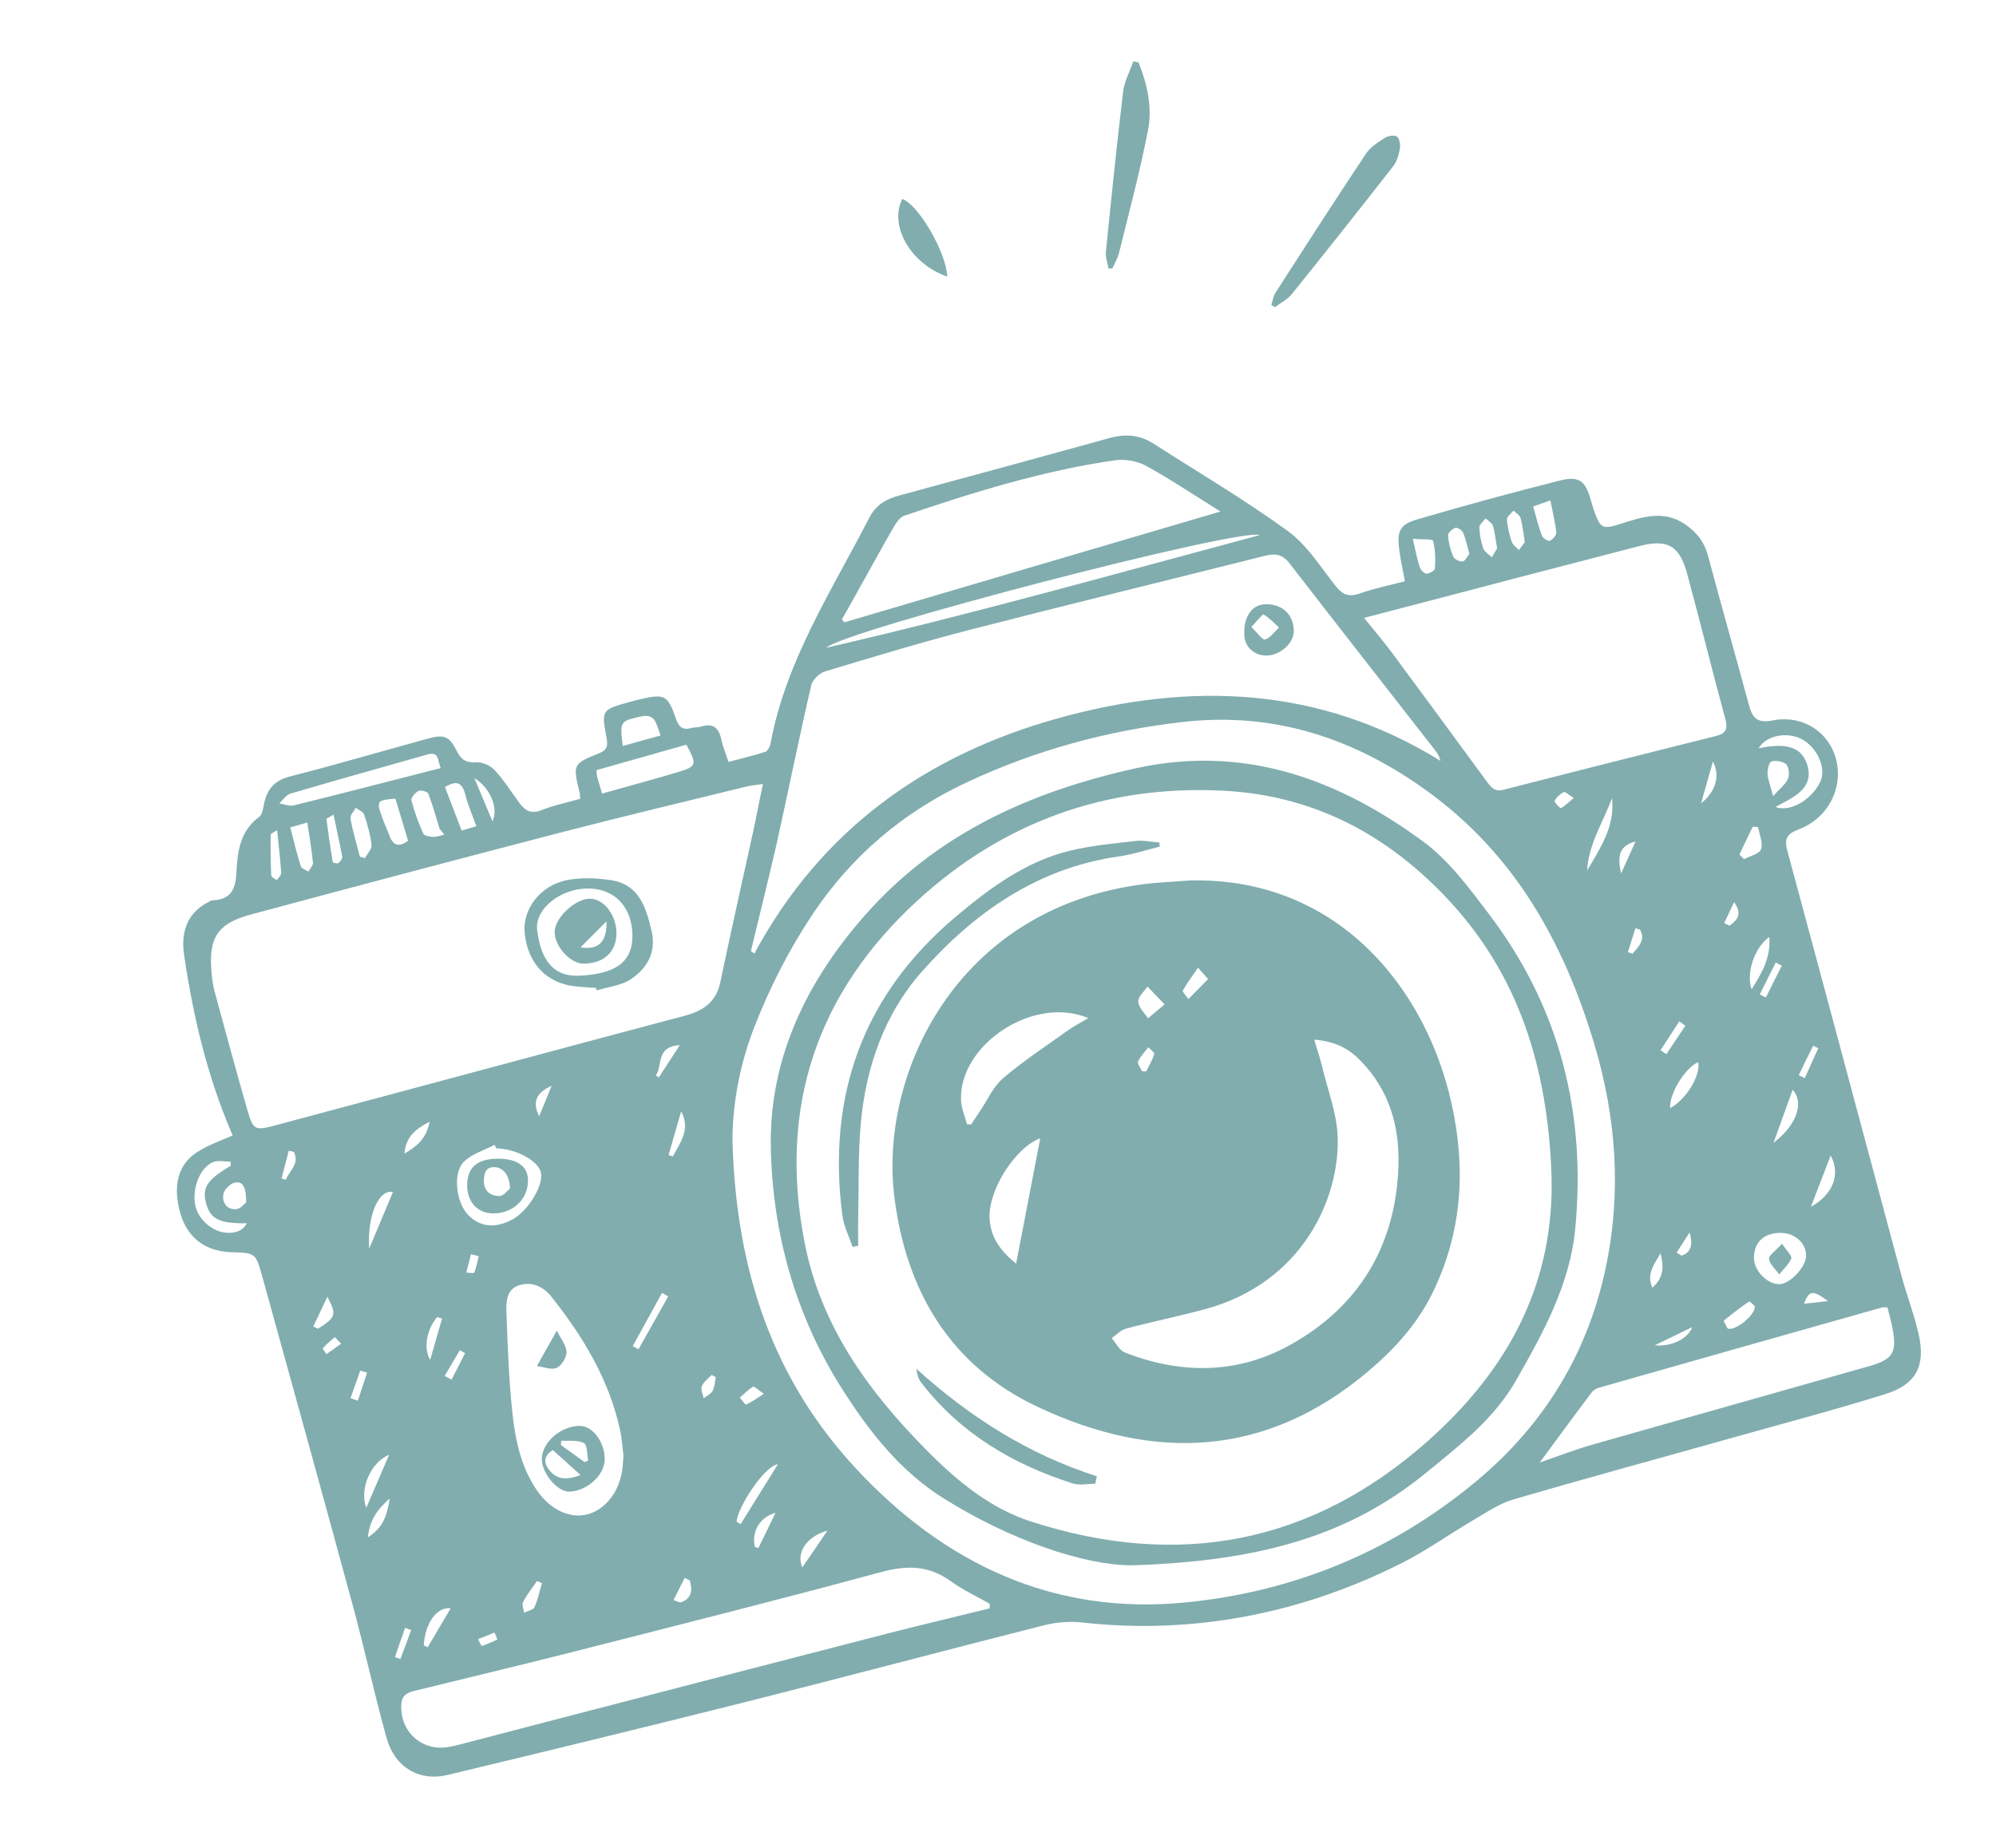
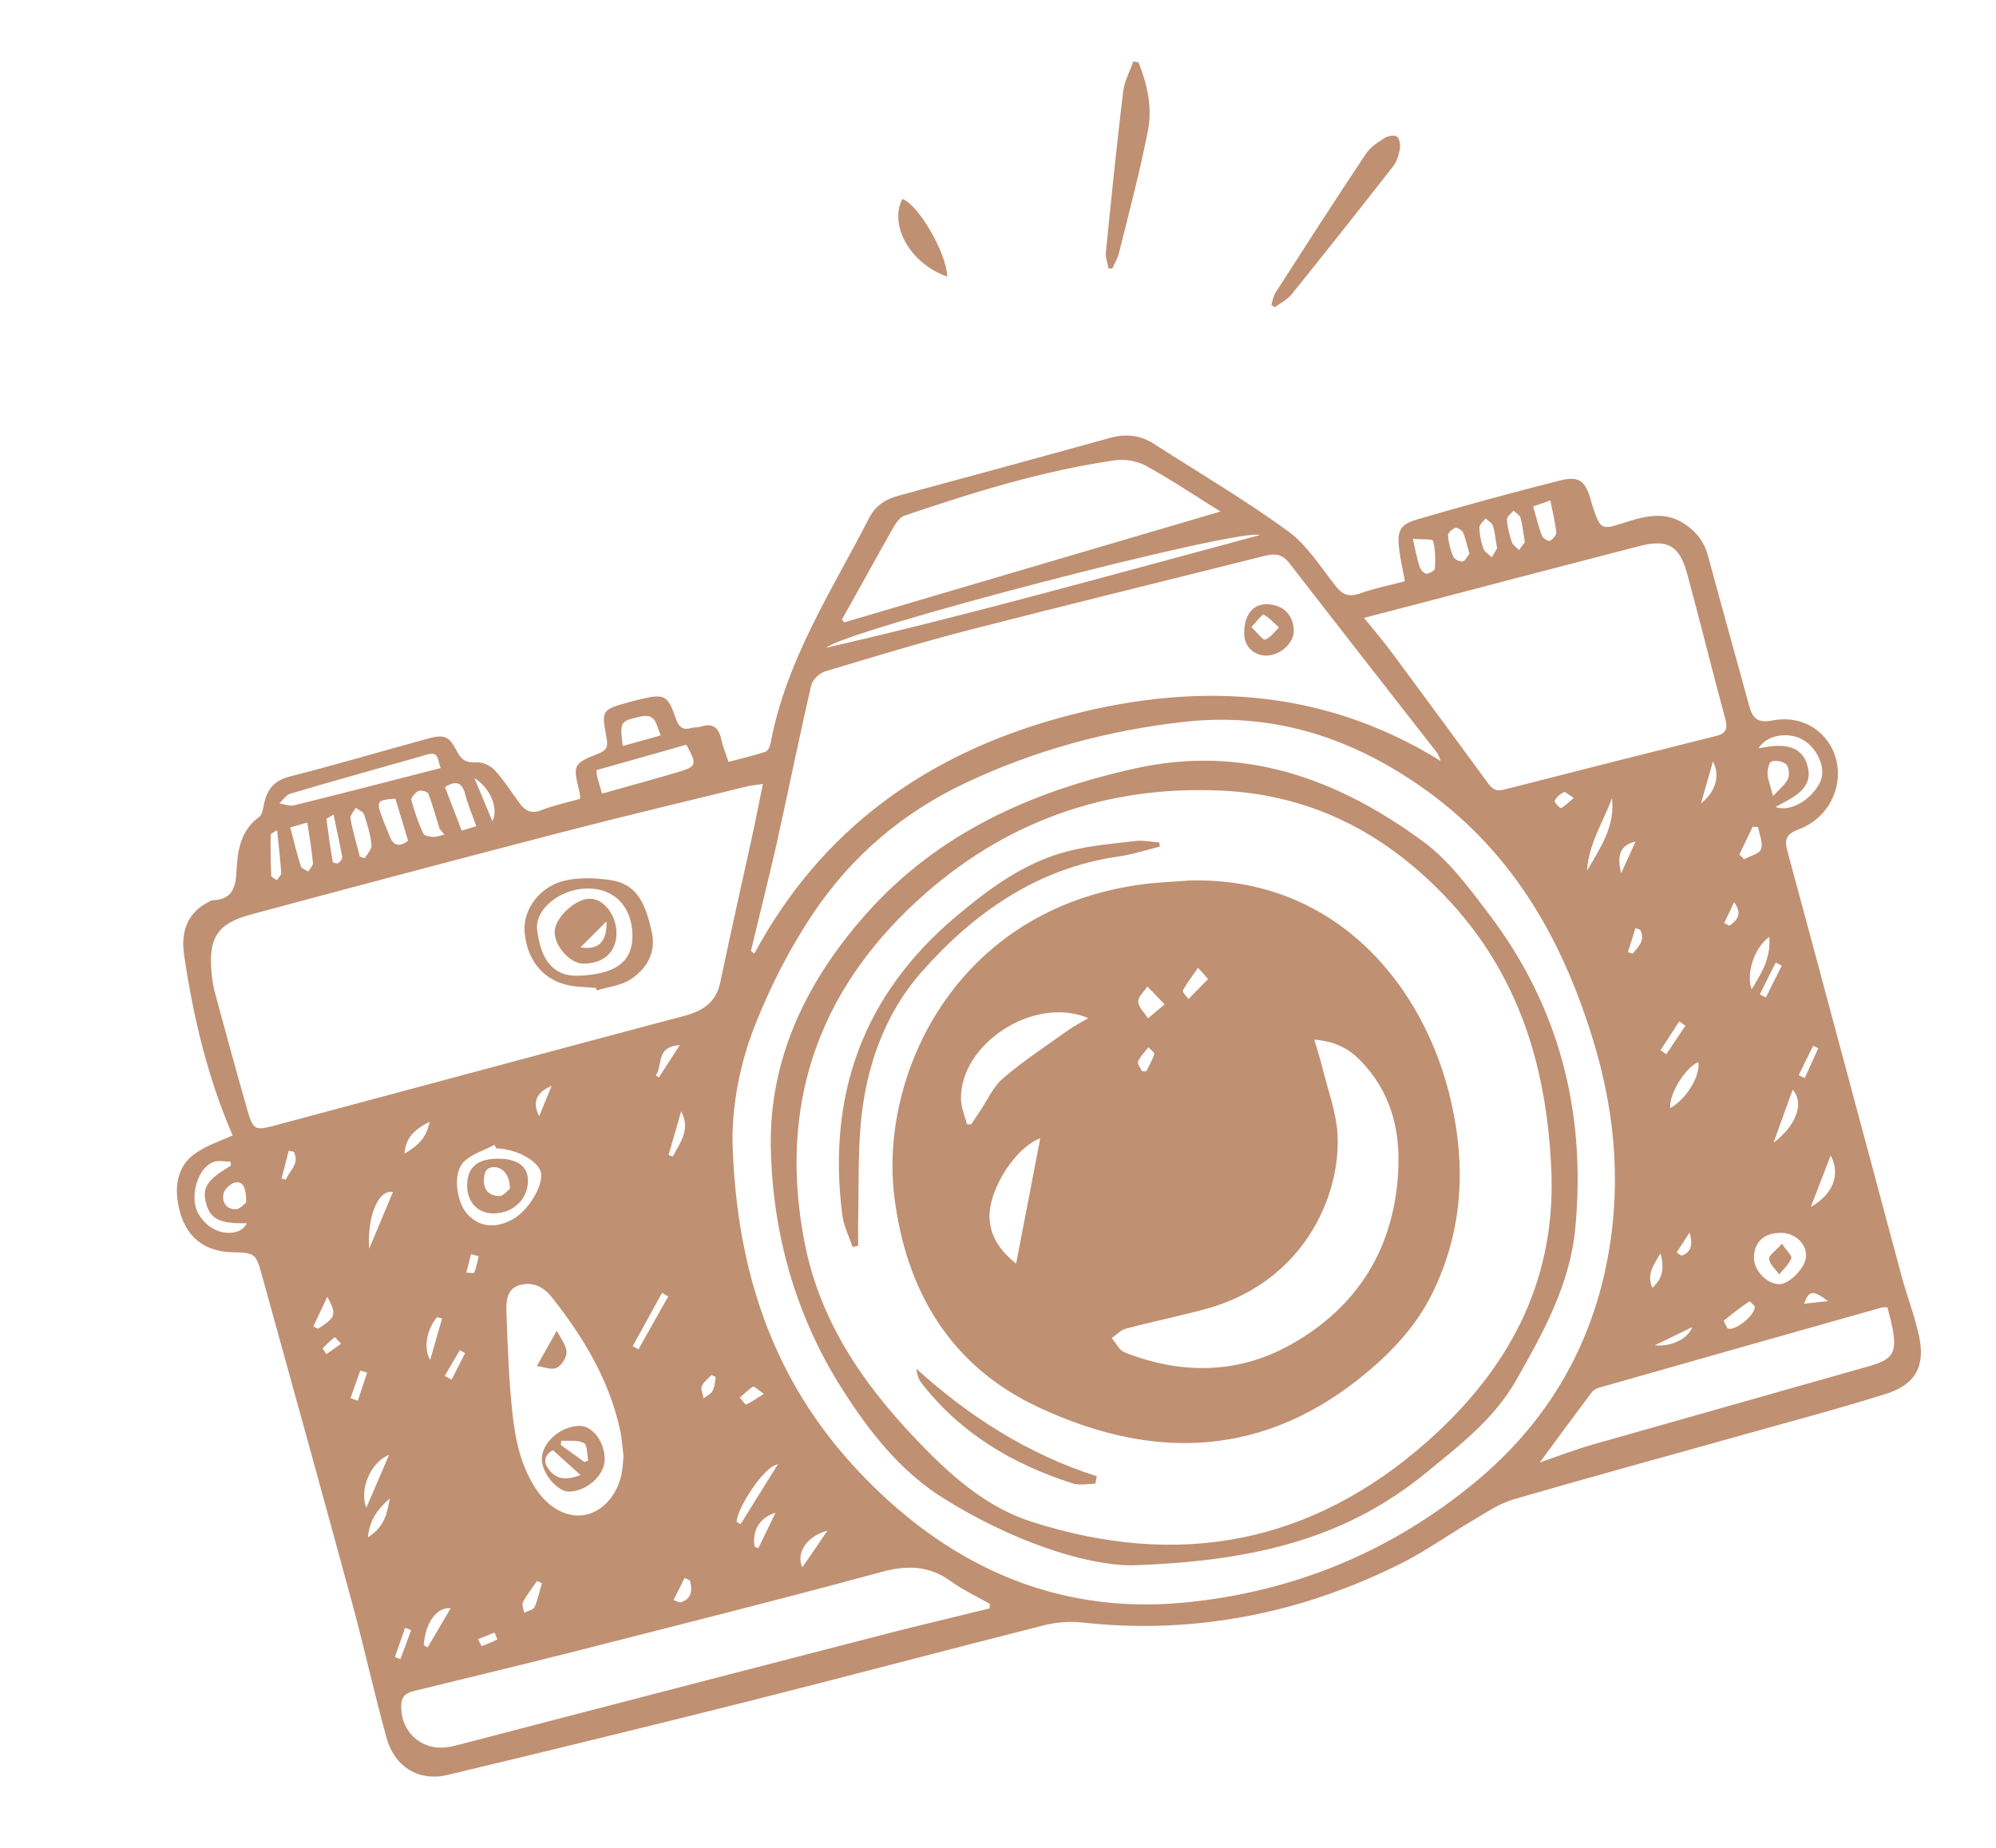
<svg xmlns="http://www.w3.org/2000/svg" version="1.1" x="0px" y="0px" viewBox="0 0 174.32 161.41" style="enable-background:new 0 0 174.32 161.41;" xml:space="preserve">
  <style type="text/css">
- 	.st0{fill:#81ADAE;}
+ 	.st0{fill:#C09072;}
</style>
  <g id="Capa_2">
</g>
  <g id="Capa_1">
    <g>
      <path class="st0" d="M20.32,99.18c-2.23-5.16-3.45-10.4-4.24-15.75c-0.34-2.27,0.46-3.81,2.15-4.65c0.11-0.05,0.22-0.14,0.33-0.14    c1.71-0.06,2.03-1.08,2.1-2.59c0.08-1.74,0.35-3.51,1.97-4.69c0.29-0.21,0.35-0.78,0.44-1.2c0.28-1.24,0.9-1.99,2.23-2.33    c4.03-1.03,8.01-2.2,12.02-3.3c1.49-0.41,1.91-0.25,2.6,1.12c0.38,0.76,0.84,0.99,1.7,0.94c0.53-0.03,1.23,0.29,1.59,0.69    c0.81,0.88,1.45,1.9,2.16,2.87c0.5,0.68,1.04,0.97,1.93,0.61c1.07-0.42,2.21-0.66,3.36-0.98c-0.01-0.2,0.01-0.35-0.03-0.5    c-0.61-2.52-0.62-2.55,1.71-3.49c0.68-0.27,0.76-0.64,0.64-1.3c-0.47-2.48-0.45-2.49,2-3.17c0.31-0.09,0.62-0.17,0.93-0.24    c2.1-0.5,2.41-0.37,3.1,1.64c0.25,0.74,0.57,1.1,1.37,0.87c0.27-0.08,0.57-0.03,0.83-0.12c1.04-0.33,1.56,0.08,1.78,1.1    c0.13,0.62,0.38,1.21,0.63,1.98c1.1-0.29,2.18-0.54,3.22-0.88c0.22-0.07,0.41-0.47,0.46-0.75c1.34-7.23,5.33-13.3,8.61-19.68    c0.59-1.14,1.48-1.66,2.66-1.97c6.13-1.65,12.26-3.33,18.38-5.02c1.35-0.37,2.61-0.26,3.79,0.5c3.93,2.52,7.97,4.9,11.75,7.65    c1.66,1.21,2.84,3.12,4.15,4.78c0.61,0.77,1.16,1,2.12,0.66c1.23-0.44,2.53-0.7,3.94-1.07c-0.17-0.91-0.38-1.83-0.5-2.76    c-0.2-1.63,0.04-2.19,1.57-2.64c4.14-1.21,8.3-2.35,12.48-3.4c1.68-0.42,2.21,0.05,2.68,1.7c0.09,0.31,0.17,0.62,0.28,0.92    c0.55,1.58,0.76,1.67,2.32,1.17c1.88-0.6,3.75-1.24,5.63,0.03c1,0.68,1.68,1.53,2,2.73c1.16,4.32,2.38,8.63,3.55,12.94    c0.3,1.12,0.6,1.76,2.1,1.47c2.66-0.52,4.95,1.04,5.55,3.42c0.63,2.48-0.71,5.13-3.26,6.09c-1.05,0.4-1.29,0.82-1,1.89    c3.35,12.38,6.65,24.78,9.98,37.16c0.47,1.73,1.13,3.42,1.51,5.17c0.58,2.66-0.28,4.28-2.9,5.1c-4.27,1.34-8.6,2.48-12.9,3.69    c-6.54,1.84-13.09,3.62-19.61,5.52c-1.26,0.37-2.41,1.17-3.56,1.84c-2.06,1.21-4.02,2.62-6.15,3.7    c-5.61,2.83-11.53,4.65-17.83,5.28c-3.41,0.34-6.77,0.31-10.16-0.07c-1.09-0.12-2.25-0.02-3.32,0.25    c-8.6,2.18-17.17,4.46-25.77,6.63c-8.76,2.2-17.53,4.34-26.31,6.44c-2.5,0.6-4.62-0.7-5.32-3.24c-1.07-3.85-1.92-7.76-2.96-11.61    c-2.61-9.6-5.26-19.19-7.92-28.78c-0.55-1.98-0.61-1.97-2.65-2.03c-2.28-0.07-3.82-1.23-4.46-3.33c-0.72-2.42-0.24-4.37,1.49-5.44    C18.21,100,19.28,99.64,20.32,99.18z M63.97,99.61c0.31,11.69,3.72,21.06,10.79,28.67c7.7,8.28,17.2,12.81,28.68,11.7    c9.52-0.91,18.15-4.47,25.53-10.63c5.79-4.83,9.61-10.98,11.22-18.4c1.45-6.67,0.99-13.27-0.96-19.78    c-2.63-8.78-6.91-16.49-14.5-22.01c-6.39-4.65-13.4-7-21.38-6.1c-6.57,0.74-12.87,2.45-18.86,5.25    c-5.55,2.59-10.08,6.4-13.51,11.53c-2.1,3.15-3.78,6.47-5.15,9.99C64.55,93.17,63.97,96.6,63.97,99.61z M66.63,68.48    c-0.62,0.09-1.05,0.13-1.46,0.23c-5.35,1.31-10.71,2.59-16.05,3.97c-9.08,2.36-18.15,4.76-27.21,7.2    c-2.94,0.79-3.72,2.05-3.43,5.1c0.05,0.52,0.11,1.04,0.24,1.54c0.94,3.47,1.88,6.94,2.87,10.39c0.53,1.84,0.66,1.87,2.56,1.36    c6.13-1.64,12.26-3.29,18.39-4.93c5.74-1.54,11.49-3.09,17.24-4.61c1.57-0.42,2.75-1.15,3.12-2.9c0.95-4.53,1.97-9.05,2.96-13.57    C66.11,71.04,66.34,69.85,66.63,68.48z M65.58,83.07c0.1,0.08,0.2,0.15,0.3,0.23c5.82-10.83,14.99-17.36,26.56-20.57    c11.54-3.2,22.81-2.8,33.37,3.73c-0.11-0.37-0.23-0.62-0.4-0.83c-4.27-5.48-8.56-10.95-12.81-16.45c-0.6-0.77-1.23-0.85-2.09-0.64    c-8.6,2.16-17.21,4.26-25.8,6.47c-4.25,1.1-8.46,2.37-12.66,3.64c-0.49,0.15-1.09,0.73-1.2,1.2c-1.07,4.63-2.01,9.29-3.04,13.93    C67.1,76.88,66.32,79.97,65.58,83.07z M119.13,53.97c0.95,1.18,1.78,2.15,2.53,3.17c2.74,3.69,5.45,7.4,8.17,11.1    c0.36,0.49,0.67,0.95,1.45,0.75c6.19-1.59,12.38-3.15,18.58-4.7c0.83-0.21,1.06-0.58,0.83-1.45c-1.15-4.24-2.2-8.51-3.35-12.75    c-0.67-2.46-1.73-3.02-4.17-2.39c-3.48,0.91-6.96,1.81-10.43,2.71C128.26,51.59,123.78,52.76,119.13,53.97z M86.43,140.49    c0-0.13,0.01-0.27,0.01-0.4c-1.14-0.65-2.35-1.21-3.4-1.97c-1.91-1.38-3.8-1.42-6.06-0.81c-9.02,2.45-18.09,4.72-27.14,7.03    c-4.45,1.13-8.92,2.19-13.38,3.29c-0.66,0.16-1.34,0.28-1.41,1.2c-0.16,2.36,1.72,4.14,4.05,3.78c0.32-0.05,0.63-0.12,0.94-0.2    c3.6-0.94,7.19-1.88,10.78-2.81c9.01-2.34,18.01-4.68,27.02-7C80.7,141.87,83.57,141.2,86.43,140.49z M106.59,44.68    c-2.3-1.43-4.35-2.81-6.5-3.99c-0.78-0.43-1.87-0.61-2.75-0.48c-6.3,0.91-12.36,2.8-18.37,4.84c-0.38,0.13-0.7,0.61-0.93,1    c-1.27,2.22-2.49,4.46-3.74,6.69c-0.25,0.45-0.52,0.9-0.77,1.36c0.07,0.09,0.14,0.18,0.21,0.26    C84.58,51.16,95.43,47.96,106.59,44.68z M134.47,127.75c1.59-0.55,3.07-1.12,4.59-1.56c8.06-2.3,16.13-4.56,24.19-6.86    c2.11-0.6,2.44-1.21,2.01-3.41c-0.11-0.58-0.28-1.14-0.42-1.72c-0.23,0-0.35-0.03-0.46,0c-8.22,2.32-16.44,4.65-24.65,6.99    c-0.26,0.07-0.55,0.21-0.7,0.41C137.52,123.6,136.04,125.62,134.47,127.75z M54.45,127.17c-0.08-0.65-0.12-1.45-0.29-2.23    c-0.95-4.4-3.21-8.14-5.96-11.62c-0.74-0.94-1.71-1.4-2.84-1.06c-1.15,0.34-1.16,1.48-1.13,2.41c0.11,2.95,0.21,5.91,0.53,8.84    c0.26,2.33,0.75,4.66,2.13,6.67c1.15,1.67,2.83,2.48,4.36,2.11c1.57-0.38,2.83-1.95,3.09-3.89    C54.4,128.04,54.41,127.68,54.45,127.17z M72.16,56.58c12.62-2.9,25.09-6.42,37.86-9.84C108.42,46.05,73.78,55.05,72.16,56.58z     M38.49,67.09c-0.28-0.62-0.11-1.49-1.15-1.19c-3.99,1.13-7.99,2.25-11.97,3.42c-0.38,0.11-0.65,0.56-0.98,0.85    c0.42,0.07,0.88,0.27,1.26,0.18C29.87,69.31,34.08,68.22,38.49,67.09z M52.58,69.32c2.3-0.65,4.5-1.24,6.67-1.89    c1.6-0.48,1.64-0.66,0.69-2.38c-2.59,0.73-5.21,1.48-7.85,2.22c0.03,0.31,0.03,0.47,0.07,0.62C52.28,68.3,52.41,68.72,52.58,69.32    z M43.35,100.31c-0.05-0.1-0.11-0.21-0.16-0.31c-0.91,0.48-1.98,0.79-2.68,1.48c-0.98,0.96-0.68,3.48,0.31,4.57    c1.03,1.13,2.41,1.29,3.93,0.47c1.38-0.74,2.74-2.99,2.49-4.11C47,101.39,45.09,100.35,43.35,100.31z M155.54,107.69    c-1.45-0.01-2.32,0.77-2.36,2.12c-0.04,1.14,1.15,2.39,2.24,2.36c0.91-0.03,2.28-1.47,2.31-2.44    C157.77,108.62,156.78,107.7,155.54,107.69z M153.59,65.36c1.85-0.37,3.72-0.46,4.27,1.54c0.56,2.03-1.29,2.76-2.8,3.59    c1.31,0.49,3.21-0.67,3.93-2.24c0.53-1.16-0.3-3-1.66-3.7C156.1,63.92,154.27,64.2,153.59,65.36z M20.16,101.82    c-0.01-0.12-0.02-0.23-0.03-0.35c-0.5,0-1.06-0.14-1.5,0.03c-1.14,0.45-1.85,2.23-1.59,3.71c0.22,1.26,1.48,2.39,2.74,2.47    c0.88,0.05,1.46-0.22,1.78-0.83c-2.38,0.04-3.17-0.35-3.56-1.73C17.63,103.74,18.08,103.05,20.16,101.82z M38.81,72.9    c-0.14-0.17-0.28-0.34-0.42-0.51c-0.32-1.03-0.6-2.06-0.98-3.06c-0.07-0.18-0.65-0.34-0.86-0.24c-0.29,0.14-0.68,0.6-0.62,0.82    c0.26,1,0.62,1.97,1.04,2.91c0.09,0.19,0.58,0.27,0.89,0.28C38.17,73.11,38.49,72.97,38.81,72.9z M54.39,65.16    c1.13-0.32,2.17-0.61,3.31-0.92c-0.4-0.96-0.41-1.96-1.76-1.65C54.16,63,54.12,62.99,54.39,65.16z M34.53,69.76    c-1.58,0.12-1.66,0.22-1.21,1.49c0.21,0.6,0.48,1.18,0.71,1.78c0.32,0.85,0.83,0.98,1.61,0.41    C35.28,72.22,34.91,71.01,34.53,69.76z M38.86,68.75c0.48,1.25,0.95,2.49,1.46,3.8c0.47-0.14,0.87-0.26,1.28-0.38    c-0.36-1.02-0.75-1.9-0.98-2.82C40.35,68.36,39.87,68.13,38.86,68.75z M31.43,74.83c0.15,0.04,0.3,0.09,0.44,0.13    c0.21-0.39,0.62-0.8,0.58-1.15c-0.1-0.9-0.36-1.8-0.65-2.66c-0.08-0.25-0.48-0.4-0.73-0.59c-0.17,0.32-0.52,0.67-0.46,0.95    C30.81,72.62,31.14,73.72,31.43,74.83z M25.35,72.27c0.31,1.18,0.57,2.3,0.92,3.39c0.06,0.21,0.43,0.32,0.66,0.47    c0.14-0.26,0.43-0.53,0.4-0.77c-0.11-1.14-0.3-2.27-0.49-3.51C26.29,72.01,25.89,72.12,25.35,72.27z M123.39,47.07    c0.24,1.05,0.37,1.76,0.59,2.44c0.08,0.25,0.38,0.59,0.6,0.6c0.25,0.01,0.73-0.28,0.74-0.46c0.04-0.81,0.05-1.65-0.17-2.41    C125.1,47.06,124.15,47.13,123.39,47.07z M64.34,132.93c0.11,0.07,0.23,0.13,0.34,0.2c1.09-1.74,2.17-3.48,3.26-5.23    C66.72,128.05,64.33,131.82,64.34,132.93z M140.78,69.72c-0.76,2.09-2.05,4.01-2.17,6.32C139.76,74.08,141.07,72.17,140.78,69.72z     M133.9,44.24c0.26,0.91,0.46,1.75,0.76,2.55c0.08,0.22,0.55,0.51,0.69,0.45c0.26-0.12,0.59-0.5,0.57-0.73    c-0.1-0.91-0.33-1.81-0.52-2.8C134.84,43.91,134.47,44.04,133.9,44.24z M145.87,96.8c1.42-0.81,2.65-2.83,2.45-4.03    C147.15,93.28,145.74,95.6,145.87,96.8z M29.13,71.15c-0.44,0.28-0.63,0.35-0.62,0.39c0.16,1.25,0.34,2.5,0.55,3.75    c0.01,0.07,0.39,0.17,0.49,0.1c0.17-0.12,0.36-0.38,0.34-0.55C29.67,73.67,29.41,72.5,29.13,71.15z M154.52,81.84    c-1.34,0.96-2.04,3.25-1.54,4.58C153.81,85.04,154.67,83.75,154.52,81.84z M156.56,95.19c-0.58,1.61-1.13,3.12-1.67,4.63    C156.92,98.28,157.59,96.31,156.56,95.19z M128.33,48.38c-0.21-0.73-0.32-1.33-0.56-1.87c-0.09-0.21-0.51-0.46-0.68-0.4    c-0.27,0.09-0.65,0.45-0.63,0.67c0.05,0.63,0.21,1.26,0.46,1.84c0.1,0.23,0.57,0.47,0.82,0.42    C127.98,48.98,128.16,48.58,128.33,48.38z M154.85,69.54c0.62-0.69,1.1-1.04,1.3-1.51c0.15-0.35,0.09-1.01-0.15-1.26    c-0.27-0.27-0.89-0.37-1.29-0.26c-0.21,0.06-0.36,0.72-0.34,1.1C154.4,68.13,154.62,68.64,154.85,69.54z M133.17,47.36    c-0.14-0.87-0.2-1.51-0.37-2.11c-0.07-0.26-0.4-0.44-0.62-0.65c-0.2,0.26-0.58,0.52-0.57,0.77c0.04,0.66,0.21,1.33,0.42,1.96    c0.09,0.28,0.41,0.48,0.62,0.72C132.86,47.77,133.06,47.5,133.17,47.36z M21.5,105.04c0.01-1.36-0.31-1.9-1-1.74    c-0.4,0.09-0.92,0.61-0.99,1c-0.13,0.72,0.28,1.38,1.13,1.32C20.99,105.59,21.32,105.16,21.5,105.04z M158.15,105.42    c1.94-1.08,2.62-2.85,1.73-4.49C159.29,102.46,158.78,103.79,158.15,105.42z M33.98,127.08c-1.61,0.63-2.62,3.02-1.99,4.63    C32.72,130.02,33.35,128.55,33.98,127.08z M34.32,104.12c-1.23-0.26-2.26,2.02-2.08,4.95C32.92,107.45,33.61,105.82,34.32,104.12z     M130.75,47.89c-0.14-0.79-0.19-1.39-0.36-1.95c-0.08-0.26-0.42-0.44-0.64-0.66c-0.2,0.27-0.56,0.54-0.55,0.8    c0.02,0.62,0.14,1.26,0.35,1.84c0.11,0.3,0.49,0.51,0.74,0.76C130.47,48.36,130.65,48.06,130.75,47.89z M153.26,114.11    c-0.1-0.09-0.44-0.47-0.49-0.43c-0.77,0.52-1.5,1.08-2.21,1.67c-0.05,0.04,0.19,0.44,0.3,0.66c0.01,0.03,0.07,0.04,0.1,0.05    C151.57,116.22,153.28,114.92,153.26,114.11z M151.91,74.64c0.14,0.14,0.28,0.27,0.41,0.41c0.52-0.28,1.34-0.46,1.48-0.88    c0.19-0.55-0.15-1.28-0.26-1.93c-0.16-0.01-0.31-0.02-0.47-0.03C152.69,73.01,152.3,73.82,151.91,74.64z M37.01,143.71    c0.11,0.06,0.23,0.12,0.34,0.18c0.65-1.1,1.3-2.2,2.01-3.41C38.08,140.34,37.11,141.9,37.01,143.71z M24.2,72.51    c-0.28,0.2-0.56,0.3-0.56,0.41c-0.02,1.19-0.01,2.38,0.05,3.57c0.01,0.14,0.32,0.26,0.49,0.39c0.13-0.21,0.39-0.43,0.38-0.63    C24.48,75.06,24.34,73.88,24.2,72.51z M58.36,113.24c-0.18-0.1-0.36-0.21-0.54-0.31c-0.85,1.55-1.71,3.1-2.56,4.65    c0.17,0.09,0.33,0.19,0.5,0.28C56.63,116.32,57.49,114.78,58.36,113.24z M72.26,133.7c-1.8,0.49-2.76,1.92-2.19,3.21    C70.88,135.74,71.57,134.72,72.26,133.7z M38.61,115.17c-0.15-0.04-0.29-0.08-0.44-0.12c-0.87,1.04-1.23,2.67-0.6,3.74    C37.96,117.42,38.28,116.29,38.61,115.17z M58.39,100.89c0.12,0.04,0.25,0.09,0.37,0.13c0.62-1.21,1.59-2.33,0.73-3.95    C59.12,98.34,58.76,99.61,58.39,100.89z M47.33,138.29c-0.14-0.06-0.28-0.13-0.43-0.19c-0.42,0.61-0.88,1.19-1.22,1.83    c-0.12,0.23,0.05,0.62,0.09,0.94c0.31-0.16,0.8-0.24,0.91-0.49C46.98,139.73,47.12,138.99,47.33,138.29z M32.13,134.28    c1.5-0.93,1.69-2.17,1.91-3.39C33.11,131.72,32.3,132.62,32.13,134.28z M43.01,71.74c0.57-1.2-0.27-3-1.58-3.77    C42,69.33,42.51,70.53,43.01,71.74z M27.36,115.87c0.14,0.06,0.28,0.12,0.42,0.19c1.56-1,1.64-1.21,0.81-2.79    C28.11,114.28,27.74,115.07,27.36,115.87z M65.91,135.1c0.11,0.04,0.21,0.09,0.32,0.13c0.46-0.95,0.93-1.91,1.5-3.09    C66.29,132.55,65.66,133.8,65.91,135.1z M35.32,100.77c1.14-0.68,1.92-1.33,2.2-2.79C36.21,98.66,35.45,99.33,35.32,100.77z     M148.56,70.17c1.27-1.01,1.7-2.38,1.04-3.66C149.28,67.64,148.95,68.77,148.56,70.17z M59.37,91.29    c-2.15,0.13-1.47,1.82-2.1,2.65c0.09,0.06,0.18,0.12,0.27,0.17C58.1,93.24,58.67,92.36,59.37,91.29z M60.25,138.05    c-0.15-0.07-0.31-0.15-0.46-0.22c-0.32,0.64-0.64,1.29-0.97,1.93c0.23,0.07,0.5,0.25,0.68,0.19    C60.45,139.6,60.47,138.86,60.25,138.05z M147.19,89.6c-0.18-0.13-0.36-0.26-0.53-0.39c-0.55,0.84-1.09,1.69-1.64,2.53    c0.17,0.11,0.34,0.23,0.51,0.34C146.08,91.26,146.64,90.43,147.19,89.6z M66.71,121.75c-0.5-0.35-0.84-0.68-0.94-0.63    c-0.42,0.26-0.78,0.63-1.16,0.96c0.19,0.21,0.47,0.63,0.55,0.6C65.62,122.49,66.03,122.18,66.71,121.75z M155.61,84.35    c-0.18-0.09-0.36-0.18-0.53-0.27c-0.46,0.93-0.93,1.86-1.39,2.78c0.18,0.09,0.36,0.18,0.53,0.27    C154.68,86.21,155.14,85.28,155.61,84.35z M145.02,109.47c-0.61,1.08-1.23,1.81-0.71,3.02    C145.23,111.64,145.36,110.8,145.02,109.47z M47.09,97.5c0.44-1.07,0.77-1.87,1.09-2.66C46.81,95.45,46.47,96.29,47.09,97.5z     M32.06,119.9c-0.2-0.06-0.4-0.12-0.6-0.18c-0.28,0.8-0.56,1.61-0.85,2.41c0.21,0.07,0.42,0.15,0.64,0.22    C31.52,121.53,31.79,120.71,32.06,119.9z M38.84,120.18c0.2,0.11,0.4,0.22,0.6,0.33c0.39-0.77,0.79-1.55,1.18-2.32    c-0.15-0.08-0.31-0.17-0.46-0.25C39.72,118.68,39.28,119.43,38.84,120.18z M144.52,117.51c1.36,0.15,2.88-0.52,3.27-1.59    C146.62,116.49,145.59,116.99,144.52,117.51z M62.51,120.29c-0.12-0.06-0.24-0.12-0.36-0.19c-0.3,0.32-0.7,0.6-0.86,0.99    c-0.11,0.28,0.1,0.69,0.16,1.05c0.27-0.21,0.64-0.38,0.78-0.65C62.43,121.14,62.43,120.7,62.51,120.29z M25.66,100.61    c-0.15-0.03-0.29-0.07-0.44-0.1c-0.21,0.81-0.42,1.62-0.63,2.43c0.13,0.03,0.25,0.07,0.38,0.1    C25.26,102.26,26.2,101.67,25.66,100.61z M157.09,93.92c0.18,0.08,0.35,0.16,0.53,0.25c0.39-0.87,0.79-1.74,1.18-2.61    c-0.15-0.07-0.3-0.14-0.45-0.21C157.92,92.21,157.5,93.06,157.09,93.92z M141.58,76.29c0.51-1.13,0.89-1.96,1.26-2.79    C141.41,73.86,141.23,74.78,141.58,76.29z M137.44,69.7c-0.44-0.27-0.75-0.58-0.87-0.51c-0.32,0.16-0.63,0.44-0.8,0.76    c-0.05,0.1,0.47,0.67,0.55,0.64C136.66,70.42,136.94,70.12,137.44,69.7z M142.17,83.17c0.14,0.04,0.27,0.09,0.41,0.13    c0.54-0.62,1.15-1.22,0.65-2.1c-0.13-0.04-0.27-0.08-0.4-0.12C142.61,81.78,142.39,82.48,142.17,83.17z M146.43,109.4    c0.14,0.09,0.27,0.19,0.41,0.28c0.89-0.27,1.01-1.01,0.72-2.02C147.18,108.24,146.8,108.82,146.43,109.4z M34.49,144.74    c0.16,0.06,0.32,0.12,0.48,0.18c0.31-0.84,0.63-1.68,0.94-2.53c-0.18-0.07-0.36-0.13-0.53-0.2    C35.08,143.04,34.78,143.89,34.49,144.74z M150.58,80.63c0.15,0.08,0.3,0.15,0.46,0.23c0.66-0.47,1.17-1,0.41-2.06    C151.16,79.41,150.87,80.02,150.58,80.63z M41.81,109.73c-0.22-0.06-0.44-0.12-0.67-0.18c-0.14,0.54-0.28,1.07-0.42,1.61    c0.24,0,0.66,0.08,0.7,0C41.6,110.69,41.69,110.2,41.81,109.73z M29.79,117.37c-0.28-0.29-0.53-0.58-0.55-0.57    c-0.37,0.3-0.73,0.62-1.05,0.97c-0.04,0.04,0.21,0.33,0.32,0.51C28.92,118,29.31,117.72,29.79,117.37z M159.65,113.65    c-1.32-0.99-1.64-0.96-2.1,0.23C158.23,113.8,158.84,113.74,159.65,113.65z M43.44,143.21c-0.08-0.2-0.17-0.41-0.25-0.61    c-0.48,0.19-0.96,0.39-1.44,0.58c0.11,0.21,0.29,0.61,0.33,0.6C42.54,143.62,42.99,143.41,43.44,143.21z" />
      <path class="st0" d="M111.03,26.63c0.12-0.36,0.17-0.76,0.37-1.07c2.61-4.06,5.22-8.12,7.9-12.14c0.38-0.57,1.04-0.99,1.63-1.37    c0.29-0.18,0.86-0.28,1.07-0.12c0.23,0.18,0.32,0.73,0.26,1.07c-0.1,0.54-0.27,1.12-0.6,1.54c-2.92,3.74-5.87,7.46-8.84,11.15    c-0.38,0.47-0.98,0.77-1.47,1.14C111.23,26.77,111.13,26.7,111.03,26.63z" />
      <path class="st0" d="M99.43,5.45c0.77,1.9,1.22,3.92,0.83,5.93c-0.7,3.6-1.65,7.15-2.53,10.71c-0.12,0.48-0.39,0.92-0.59,1.37    c-0.11,0-0.22-0.01-0.33-0.01c-0.08-0.47-0.27-0.95-0.23-1.41c0.47-4.69,0.95-9.37,1.51-14.05c0.11-0.9,0.59-1.75,0.89-2.63    C99.13,5.4,99.28,5.42,99.43,5.45z" />
      <path class="st0" d="M82.73,24.16c-3.2-1.1-5.11-4.45-3.93-6.78C80.19,17.85,82.64,22.03,82.73,24.16z" />
      <path class="st0" d="M98.77,136.73c-4.1-0.03-10.46-2.16-16.33-5.83c-3.85-2.4-6.57-5.91-8.96-9.68c-4.02-6.38-6-13.49-6.16-20.92    c-0.17-7.89,3.18-14.69,8.36-20.51c6.25-7.03,14.39-10.65,23.41-12.66c9.51-2.12,17.71,0.88,25.18,6.36    c2.27,1.66,4.04,4.08,5.77,6.36c6.16,8.11,8.49,17.32,7.54,27.41c-0.46,4.92-2.78,9.1-5.16,13.29c-1.94,3.41-4.96,5.71-7.88,8.1    C117.9,134.08,110.14,136.39,98.77,136.73z M135.5,102.62c-0.33-9.19-2.76-17.54-9.37-24.41c-5.37-5.58-11.74-8.79-19.44-9.15    c-10.14-0.48-19.09,2.75-26.56,9.6c-8.79,8.06-12.15,18.04-9.87,29.83c1.42,7.34,5.57,13.04,10.7,18.22    c2.66,2.68,5.52,5.05,9.13,6.21c12.83,4.12,24.44,1.97,34.61-7.05C131.65,119.69,135.78,112.2,135.5,102.62z" />
      <path class="st0" d="M52.04,86.29c-0.6-0.04-1.2-0.07-1.79-0.13c-2.53-0.27-4.18-2.02-4.43-4.7c-0.19-2,1.32-4.08,3.63-4.57    c1.25-0.26,2.62-0.2,3.89-0.01c2.47,0.36,3.08,2.37,3.56,4.42c0.44,1.86-0.37,3.27-1.8,4.23c-0.84,0.56-1.97,0.67-2.98,0.98    C52.09,86.43,52.06,86.36,52.04,86.29z M50.45,85.23c3.38-0.11,4.87-1.26,4.78-3.68c-0.09-2.45-1.67-4-4.01-3.94    c-2.34,0.06-4.52,1.81-4.31,3.61C47.2,83.6,48.14,85.27,50.45,85.23z" />
      <path class="st0" d="M110.54,52.78c1.46-0.03,2.45,0.92,2.45,2.34c0,1.05-1.13,2.09-2.33,2.14c-1.08,0.04-1.95-0.73-1.99-1.78    C108.6,53.85,109.33,52.8,110.54,52.78z M109.29,54.77c0.53,0.5,0.98,1.16,1.2,1.09c0.47-0.15,0.82-0.68,1.21-1.05    c-0.44-0.39-0.84-0.85-1.34-1.13C110.26,53.62,109.78,54.25,109.29,54.77z" />
      <path class="st0" d="M50.64,124.55c1.14,0,2.21,1.47,2.17,2.98c-0.04,1.37-1.59,2.74-3.12,2.76c-1.04,0.01-2.4-1.65-2.37-2.89    C47.36,125.96,49,124.55,50.64,124.55z M50.7,128.84c-0.91-0.82-1.66-1.49-2.42-2.18c-0.73,0.46-0.84,1.02-0.4,1.63    C48.52,129.19,49.38,129.36,50.7,128.84z M49.02,125.84c-0.01,0.13-0.03,0.25-0.04,0.38c0.69,0.5,1.38,1,2.07,1.49    c0.11-0.04,0.21-0.09,0.32-0.13c-0.11-0.53-0.06-1.37-0.37-1.53C50.45,125.76,49.69,125.88,49.02,125.84z" />
      <path class="st0" d="M46.89,119.32c0.61-1.09,1.09-1.93,1.74-3.09c0.35,0.71,0.83,1.29,0.85,1.87c0.01,0.47-0.44,1.18-0.86,1.38    C48.17,119.69,47.5,119.4,46.89,119.32z" />
      <path class="st0" d="M43.48,101.21c1.65-0.01,2.59,0.64,2.63,1.82c0.05,1.64-1.23,2.93-2.96,2.96c-1.4,0.03-2.36-0.97-2.35-2.45    C40.81,101.97,41.67,101.22,43.48,101.21z M44.53,103.84c0.02-1.15-0.59-1.87-1.33-1.89c-0.75-0.02-0.91,0.45-0.94,1.09    c-0.04,0.97,0.53,1.43,1.37,1.43C43.98,104.47,44.33,103.98,44.53,103.84z" />
      <path class="st0" d="M155.63,108.64c0.42,0.63,0.9,1.07,0.81,1.28c-0.22,0.52-0.68,0.94-1.05,1.4c-0.32-0.45-0.83-0.87-0.89-1.36    C154.46,109.65,155.08,109.26,155.63,108.64z" />
      <path class="st0" d="M103.87,76.91c12.73-0.34,20.58,9.15,22.88,19.39c1.29,5.7,0.97,11.28-1.63,16.61    c-1.34,2.75-3.35,4.95-5.66,6.9c-8.9,7.5-18.65,7.86-28.79,3.1c-7.69-3.6-11.53-10.15-12.56-18.35    c-1.34-10.69,5.38-25.21,21.71-27.32C101.15,77.06,102.52,77.02,103.87,76.91z M114.78,90.81c0.29,0.97,0.52,1.67,0.69,2.37    c0.48,2,1.26,4,1.35,6.03c0.23,5.41-3.06,12.87-11.63,15.16c-2.28,0.61-4.59,1.08-6.87,1.69c-0.45,0.12-0.82,0.54-1.23,0.82    c0.37,0.43,0.66,1.06,1.13,1.25c4.87,1.92,9.81,1.91,14.38-0.61c6.04-3.33,9.29-8.66,9.53-15.62c0.12-3.46-0.78-6.66-3.29-9.23    C117.85,91.63,116.65,90.96,114.78,90.81z M84.45,98.2c0.12,0.01,0.24,0.01,0.36,0.02c0.25-0.38,0.5-0.76,0.76-1.14    c0.67-0.99,1.17-2.17,2.05-2.91c1.78-1.52,3.75-2.81,5.65-4.17c0.52-0.37,1.09-0.66,1.78-1.07c-4.8-2.02-11.3,2.32-11.12,7.17    C83.96,96.81,84.27,97.5,84.45,98.2z M88.74,110.38c0.73-3.79,1.43-7.38,2.11-10.95c-2.11,0.76-4.45,4.35-4.43,6.82    C86.44,108.09,87.45,109.32,88.74,110.38z M101.71,87.73c-0.64-0.67-1.07-1.11-1.5-1.56c-0.29,0.44-0.83,0.9-0.8,1.33    c0.03,0.5,0.54,0.97,0.85,1.45C100.66,88.61,101.07,88.26,101.71,87.73z M105.51,85.52c-0.43-0.49-0.66-0.74-0.88-0.99    c-0.45,0.66-0.94,1.29-1.32,1.98c-0.07,0.13,0.31,0.5,0.48,0.76C104.32,86.73,104.86,86.19,105.51,85.52z M99.74,93.57    c0.12,0.01,0.24,0.02,0.36,0.02c0.25-0.5,0.54-0.99,0.71-1.52c0.04-0.13-0.33-0.39-0.52-0.59c-0.31,0.41-0.7,0.79-0.9,1.25    C99.31,92.92,99.61,93.28,99.74,93.57z" />
      <path class="st0" d="M101.29,73.95c-1.17,0.29-2.33,0.68-3.52,0.85c-7.17,1-12.75,4.95-17.32,10.14    c-3.18,3.61-4.83,8.27-5.27,13.16c-0.25,2.78-0.17,5.58-0.23,8.38c-0.02,0.78,0,1.56,0,2.34c-0.16,0.03-0.33,0.06-0.49,0.1    c-0.31-0.93-0.78-1.84-0.9-2.8c-1.33-10.45,1.8-19.23,9.94-26.07c2.98-2.51,6.11-4.82,9.98-5.75c1.85-0.45,3.78-0.62,5.68-0.84    c0.68-0.08,1.39,0.08,2.09,0.13C101.26,73.71,101.27,73.83,101.29,73.95z" />
      <path class="st0" d="M95.66,129.6c-0.67,0-1.39,0.17-2-0.03c-5.24-1.68-9.82-4.39-13.22-8.82c-0.24-0.31-0.35-0.73-0.41-1.19    c4.64,4.2,9.78,7.48,15.76,9.39C95.74,129.17,95.7,129.38,95.66,129.6z" />
      <path class="st0" d="M53.84,81.54c-0.02,1.63-1.13,2.64-2.91,2.63c-1.15-0.01-2.51-1.53-2.49-2.79c0.02-1.23,1.84-2.91,3.1-2.88    C52.77,78.53,53.85,79.97,53.84,81.54z M50.7,82.75c1.59,0.26,2.32-0.5,2.27-2.27C52.15,81.29,51.54,81.91,50.7,82.75z" />
    </g>
  </g>
</svg>
